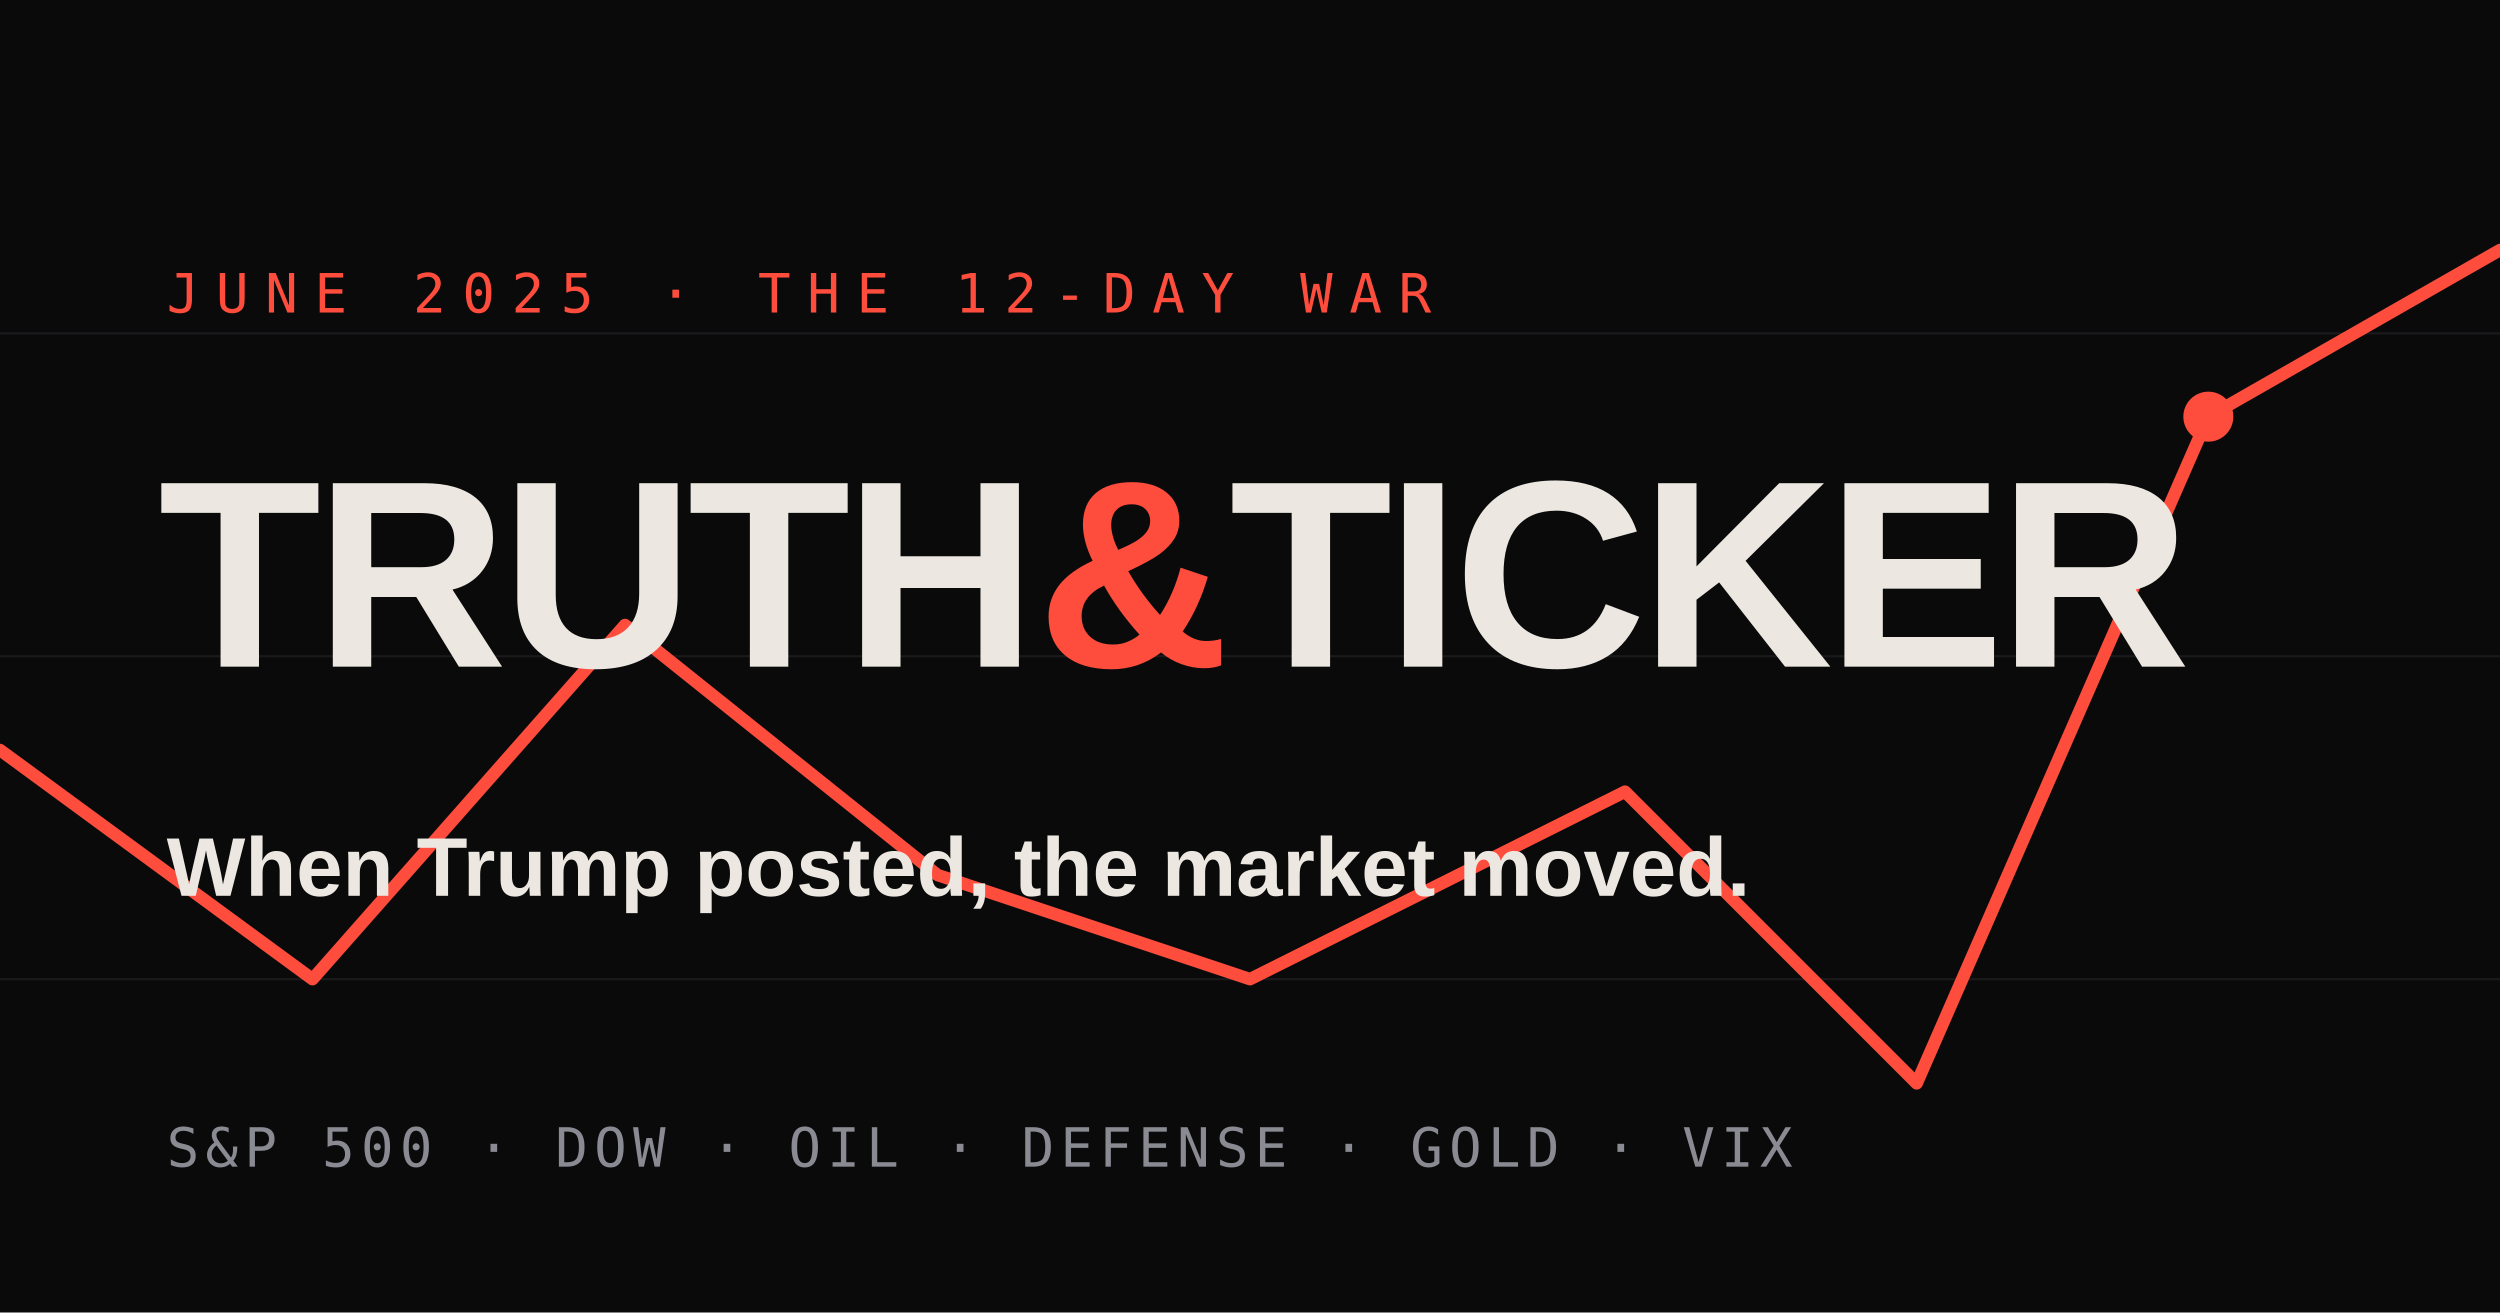
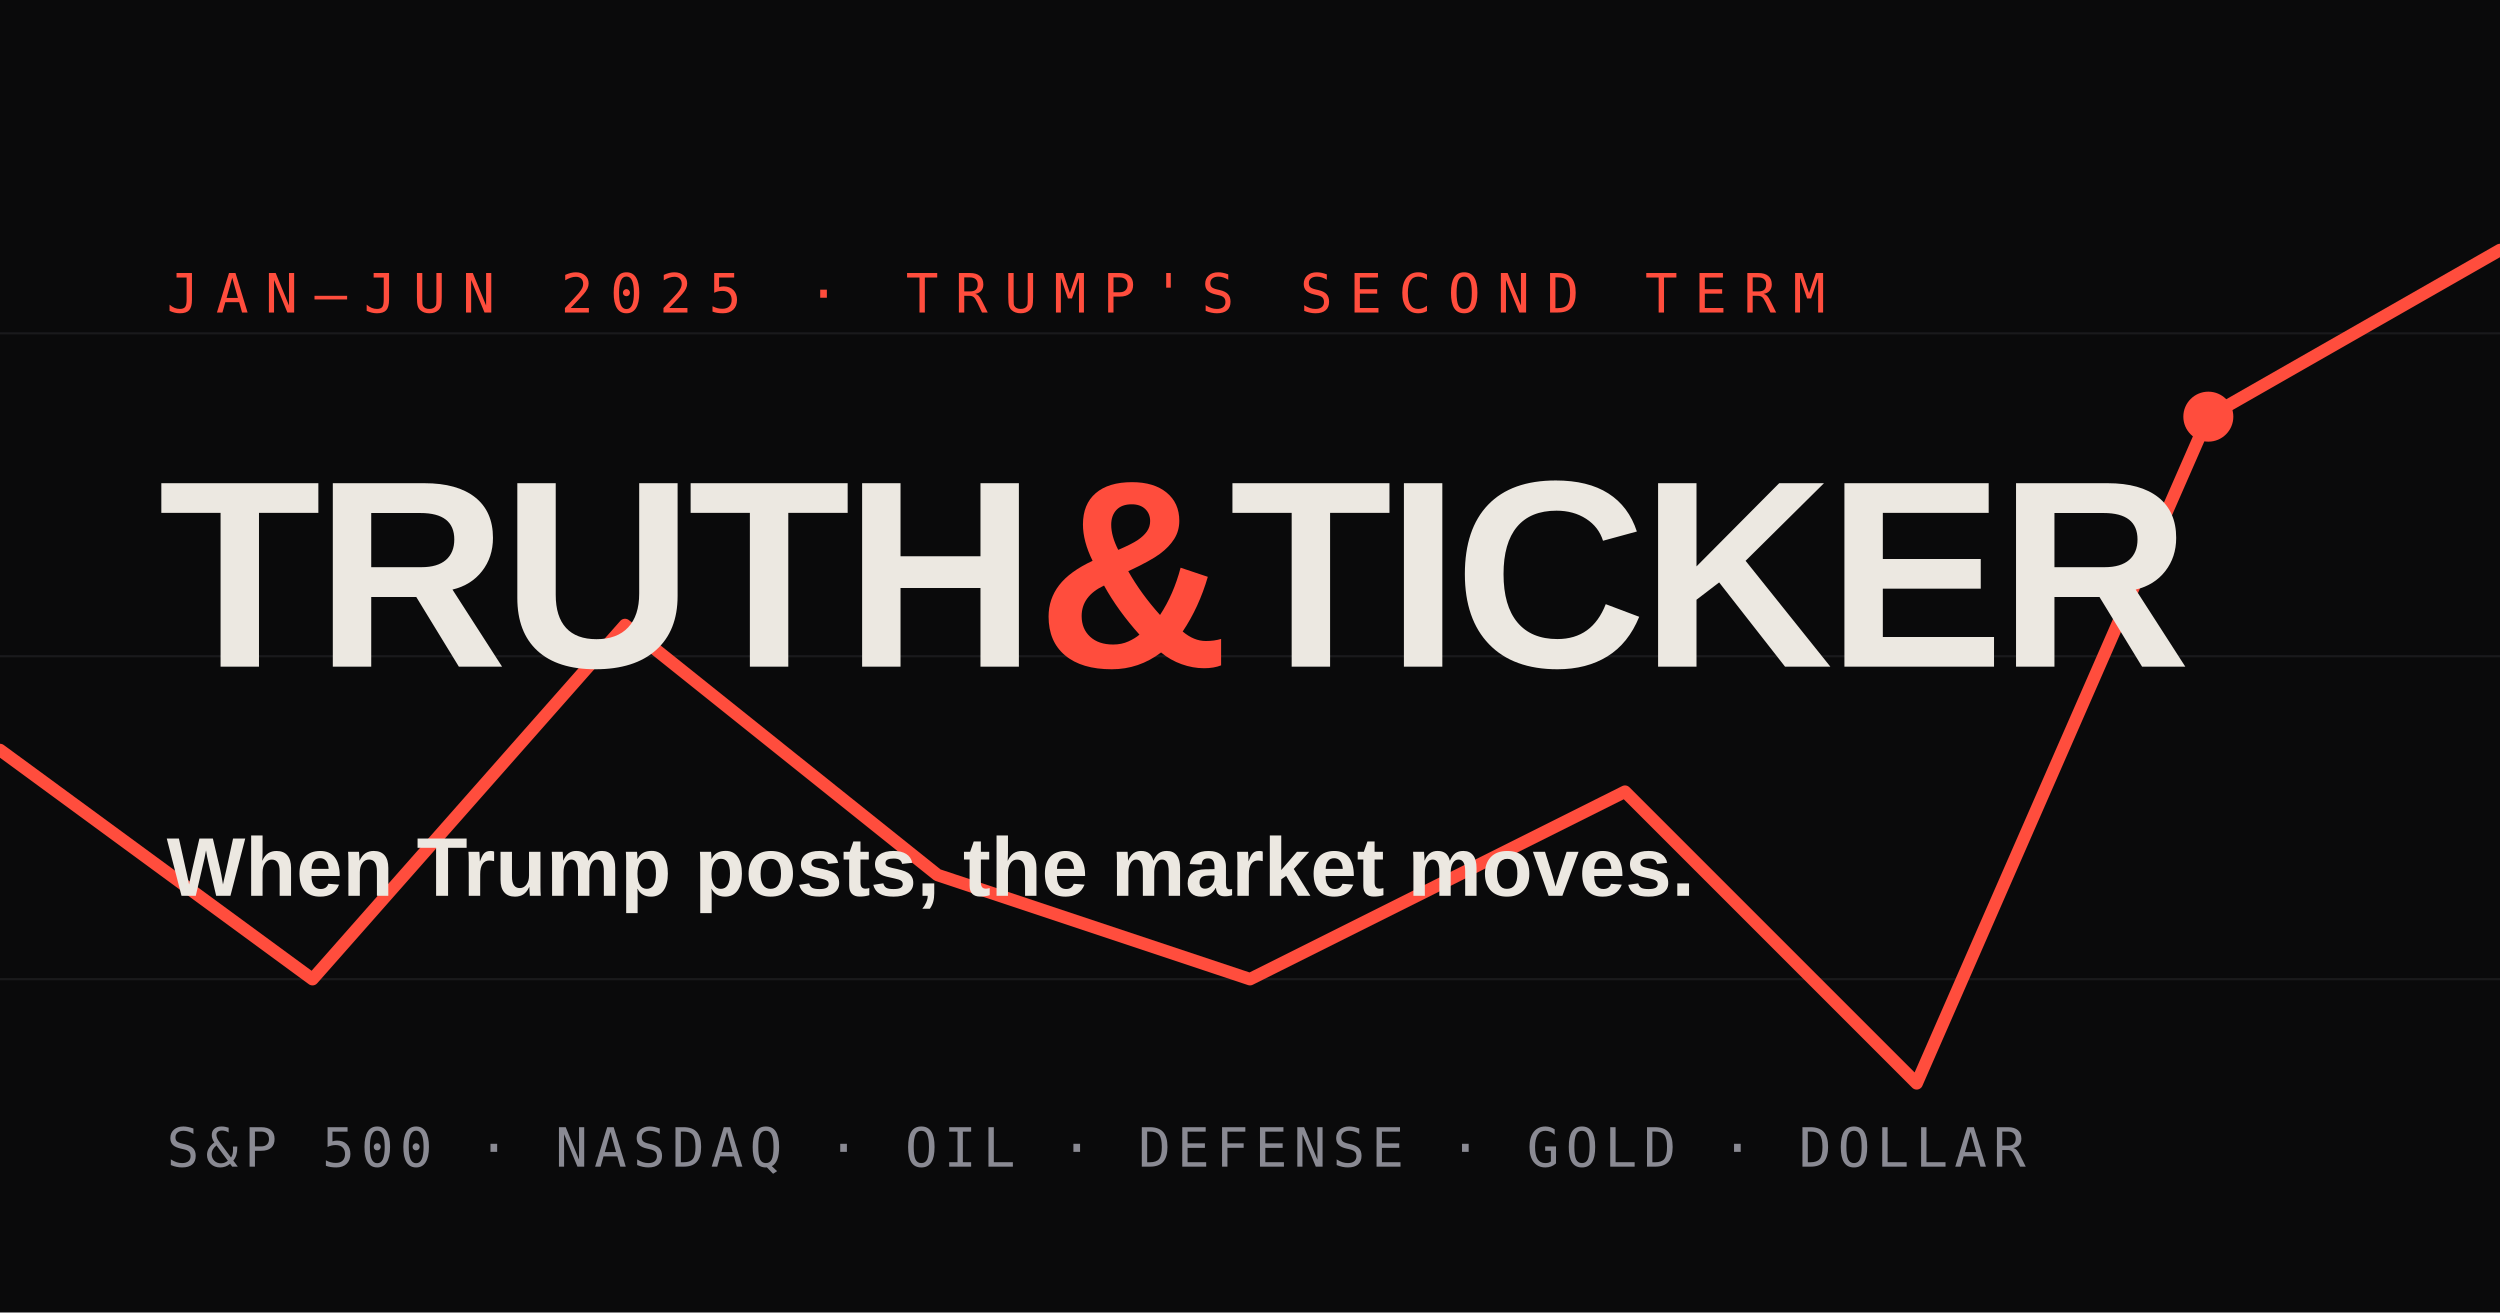
<svg xmlns="http://www.w3.org/2000/svg" width="1200" height="630" viewBox="0 0 1200 630">
  <rect width="1200" height="630" fill="#0a0a0b" />
  <g stroke="#2a2a2e" stroke-width="1" opacity="0.5">
    <line x1="0" y1="160" x2="1200" y2="160" />
    <line x1="0" y1="315" x2="1200" y2="315" />
    <line x1="0" y1="470" x2="1200" y2="470" />
  </g>
  <path d="M0 360 L150 470 L300 300 L450 420 L600 470 L780 380 L920 520 L1060 200 L1200 120" fill="none" stroke="#ff4d3d" stroke-width="6" stroke-linejoin="round" stroke-linecap="round" />
  <circle cx="1060" cy="200" r="12" fill="#ff4d3d" />
-   <text x="80" y="150" font-family="monospace" font-size="26" letter-spacing="8" fill="#ff4d3d">JUNE 2025 · THE 12-DAY WAR</text>
+   <text x="80" y="150" font-family="monospace" font-size="26" letter-spacing="8" fill="#ff4d3d">JAN–JUN 2025 · TRUMP'S SECOND TERM</text>
  <text x="76" y="320" font-family="'Arial Black', Arial, sans-serif" font-weight="800" font-size="128" letter-spacing="-3" fill="#ece8e1">TRUTH<tspan fill="#ff4d3d">&amp;</tspan>TICKER</text>
-   <text x="80" y="430" font-family="Arial, sans-serif" font-weight="700" font-size="40" fill="#ece8e1">When Trump posted, the market moved.</text>
-   <text x="80" y="560" font-family="monospace" font-size="26" letter-spacing="3" fill="#8a8a93">S&amp;P 500 · DOW · OIL · DEFENSE · GOLD · VIX</text>
+   <text x="80" y="430" font-family="Arial, sans-serif" font-weight="700" font-size="40" fill="#ece8e1">When Trump posts, the market moves.</text>
+   <text x="80" y="560" font-family="monospace" font-size="26" letter-spacing="3" fill="#8a8a93">S&amp;P 500 · NASDAQ · OIL · DEFENSE · GOLD · DOLLAR</text>
</svg>
